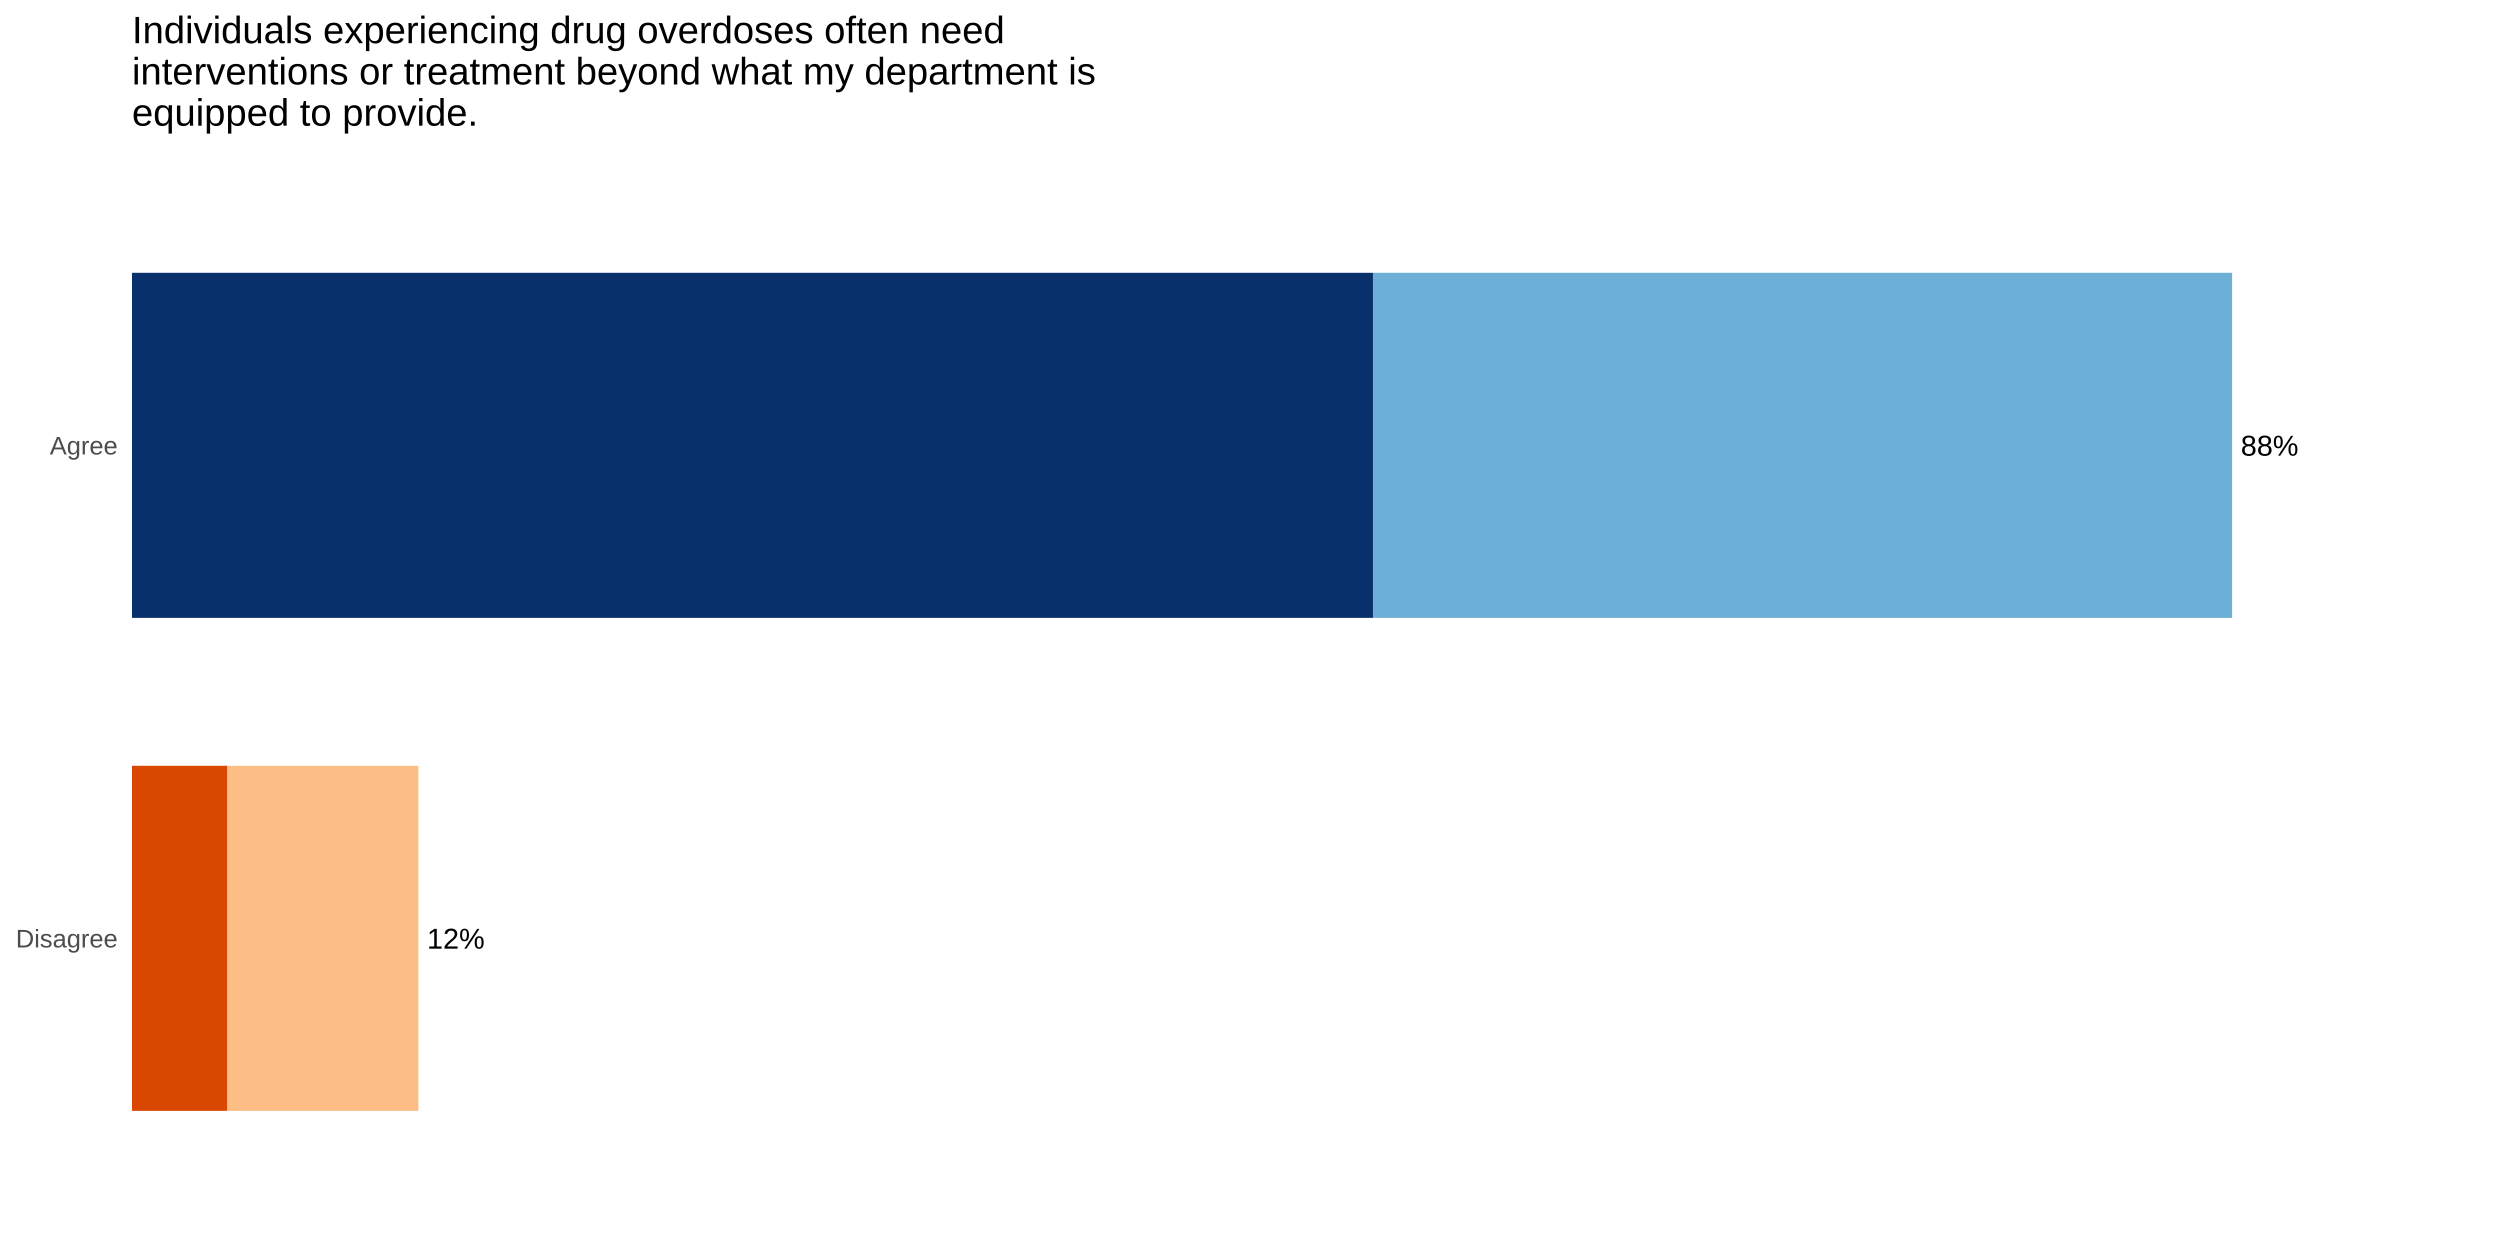
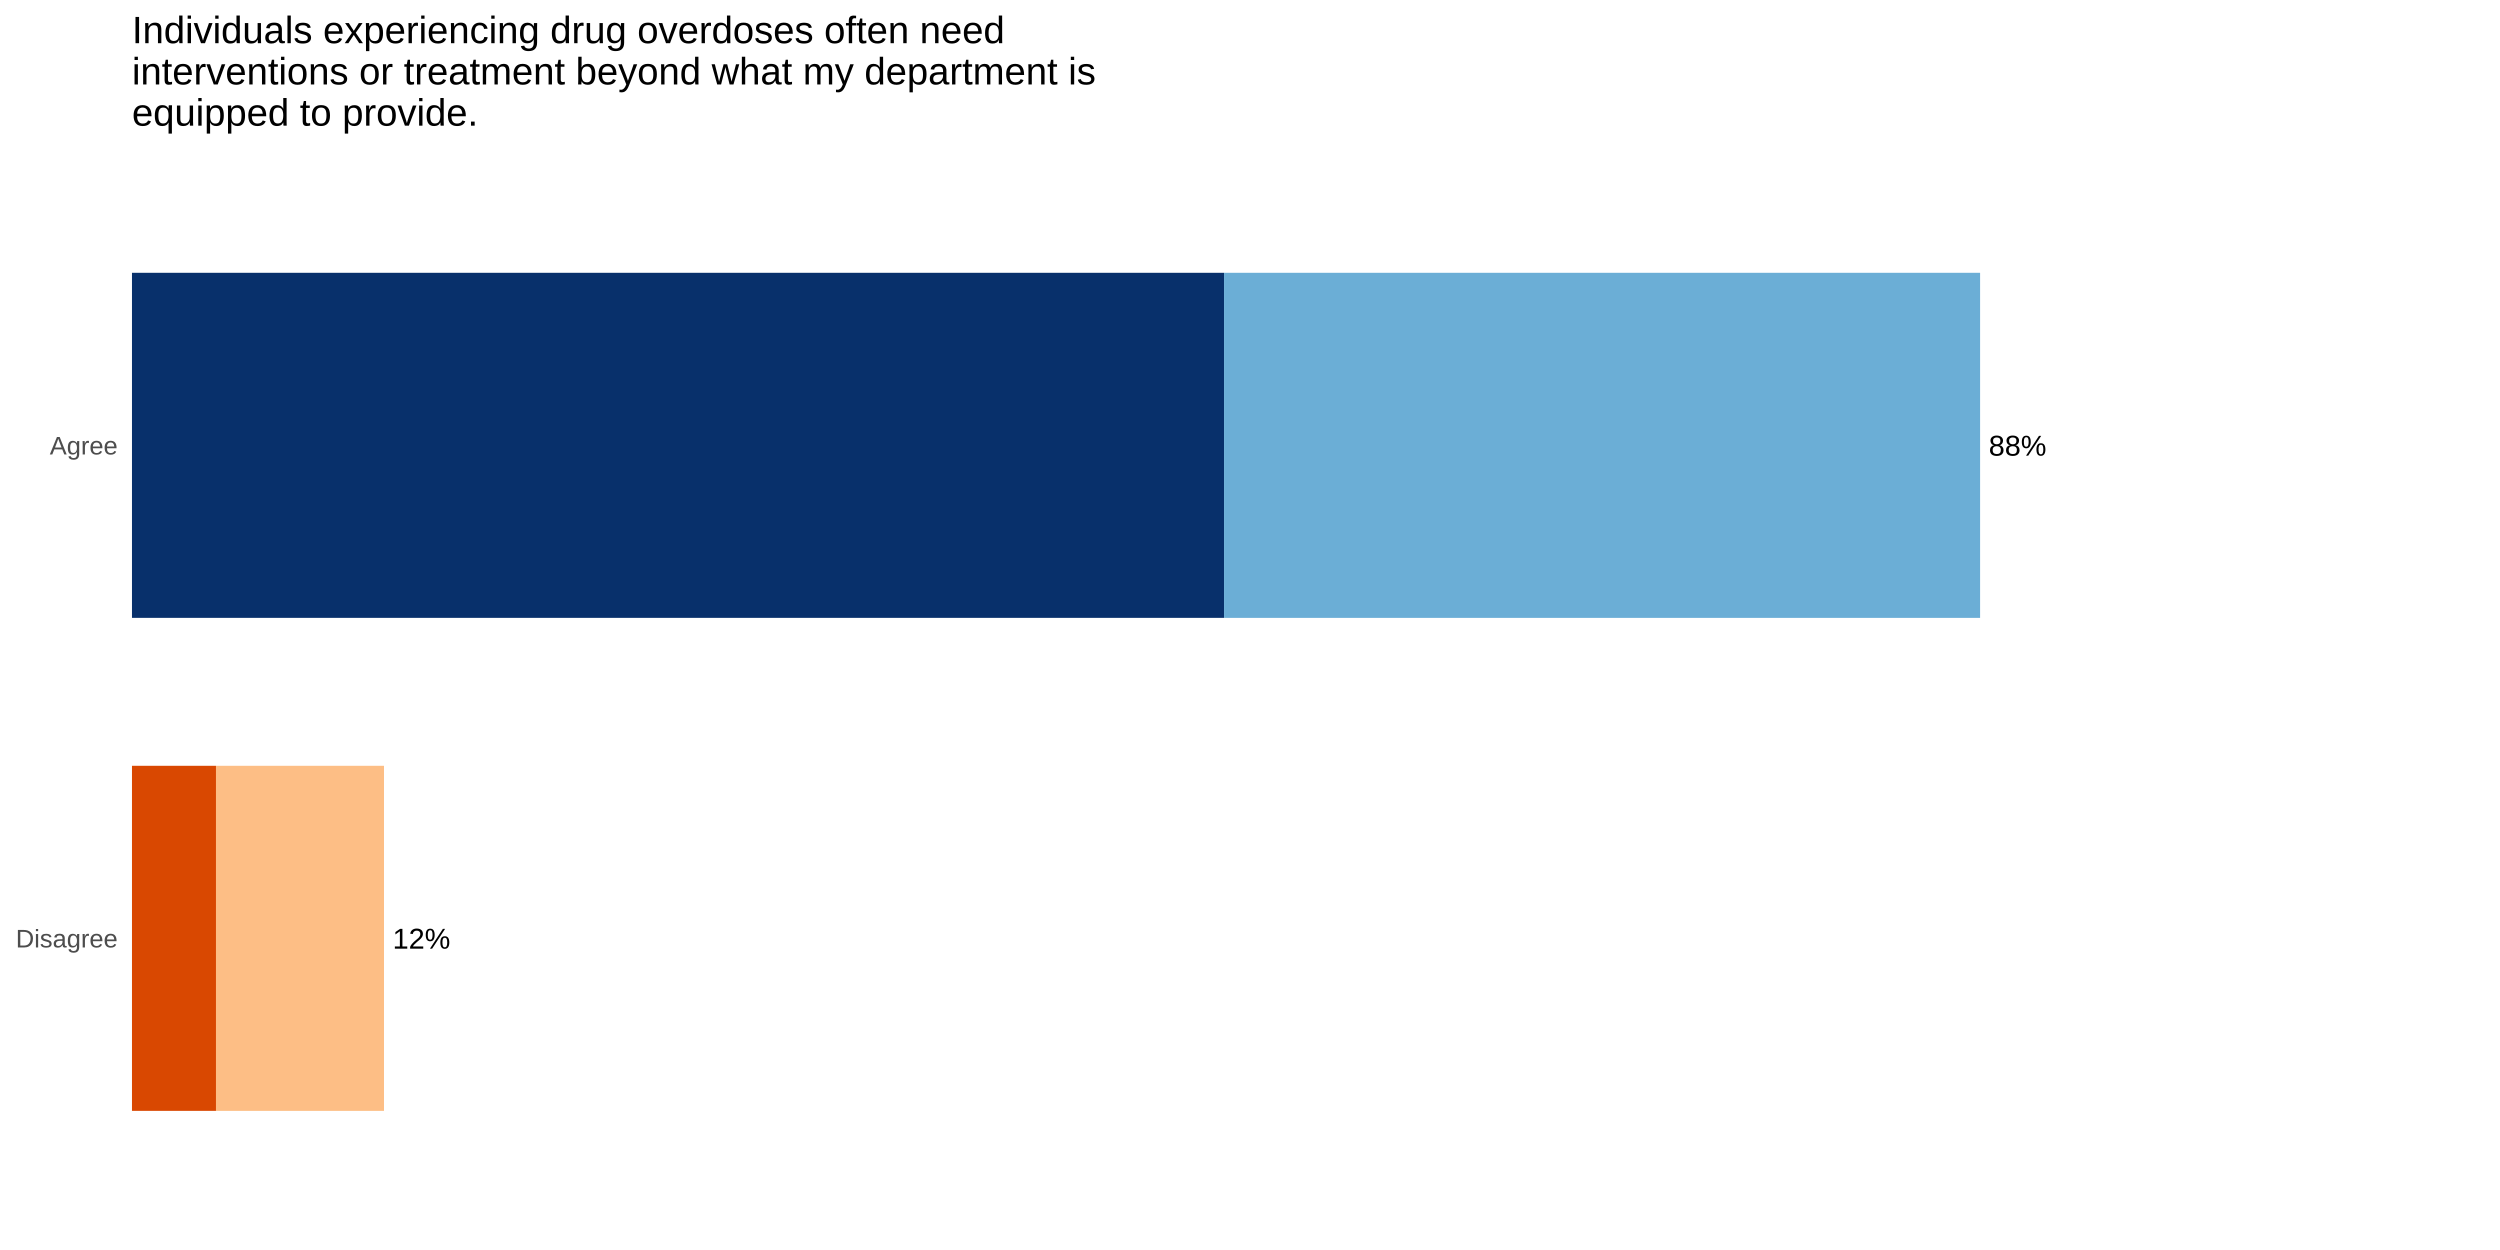
<svg xmlns="http://www.w3.org/2000/svg" width="864.00pt" height="432.00pt" viewBox="0 0 864.00 432.00">
  <g class="svglite">
    <defs>
      <style type="text/css">
    .svglite line, .svglite polyline, .svglite polygon, .svglite path, .svglite rect, .svglite circle {
      fill: none;
      stroke: #000000;
      stroke-linecap: round;
      stroke-linejoin: round;
      stroke-miterlimit: 10.00;
    }
    .svglite text {
      white-space: pre;
    }
    .svglite g.glyphgroup path {
      fill: inherit;
      stroke: none;
    }
  </style>
    </defs>
    <rect width="100%" height="100%" style="stroke: none; fill: #FFFFFF;" />
    <defs>
      <clipPath id="cpMC4wMHw4NjQuMDB8MC4wMHw0MzIuMDA=">
        <rect x="0.00" y="0.00" width="864.00" height="432.00" />
      </clipPath>
    </defs>
    <g clip-path="url(#cpMC4wMHw4NjQuMDB8MC4wMHw0MzIuMDA=)">
      <rect x="0.00" y="0" width="864.00" height="432.00" style="stroke-width: 1.07; stroke: none; fill: #FFFFFF;" />
    </g>
    <defs>
      <clipPath id="cpNDUuNjF8ODU4LjUyfDUxLjY5fDQyNi41Mg==">
        <rect x="45.61" y="51.69" width="812.91" height="374.83" />
      </clipPath>
    </defs>
    <g clip-path="url(#cpNDUuNjF8ODU4LjUyfDUxLjY5fDQyNi41Mg==)">
-       <rect x="45.61" y="94.28" width="428.89" height="119.26" style="stroke-width: 1.07; stroke: none; stroke-linecap: butt; stroke-linejoin: miter; fill: #08306B;" />
-       <rect x="474.50" y="94.28" width="296.92" height="119.26" style="stroke-width: 1.07; stroke: none; stroke-linecap: butt; stroke-linejoin: miter; fill: #6BAED6;" />
-       <rect x="45.61" y="264.66" width="32.99" height="119.26" style="stroke-width: 1.07; stroke: none; stroke-linecap: butt; stroke-linejoin: miter; fill: #D94801;" />
-       <rect x="78.61" y="264.66" width="65.98" height="119.26" style="stroke-width: 1.07; stroke: none; stroke-linecap: butt; stroke-linejoin: miter; fill: #FDBE85;" />
-       <text x="147.57" y="327.86" style="font-size: 9.96px; font-family: &quot;Arial&quot;;" textLength="19.91px" lengthAdjust="spacingAndGlyphs">12%</text>
-       <text x="774.41" y="157.48" style="font-size: 9.96px; font-family: &quot;Arial&quot;;" textLength="19.91px" lengthAdjust="spacingAndGlyphs">88%</text>
+       <rect x="45.61" y="94.28" width="377.42" height="119.26" style="stroke-width: 1.07; stroke: none; stroke-linecap: butt; stroke-linejoin: miter; fill: #08306B;" />
+       <rect x="423.03" y="94.28" width="261.29" height="119.26" style="stroke-width: 1.07; stroke: none; stroke-linecap: butt; stroke-linejoin: miter; fill: #6BAED6;" />
+       <rect x="45.61" y="264.66" width="29.03" height="119.26" style="stroke-width: 1.07; stroke: none; stroke-linecap: butt; stroke-linejoin: miter; fill: #D94801;" />
+       <rect x="74.65" y="264.66" width="58.06" height="119.26" style="stroke-width: 1.07; stroke: none; stroke-linecap: butt; stroke-linejoin: miter; fill: #FDBE85;" />
+       <text x="135.70" y="327.86" style="font-size: 9.96px; font-family: &quot;Arial&quot;;" textLength="19.91px" lengthAdjust="spacingAndGlyphs">12%</text>
+       <text x="687.31" y="157.48" style="font-size: 9.96px; font-family: &quot;Arial&quot;;" textLength="19.91px" lengthAdjust="spacingAndGlyphs">88%</text>
    </g>
    <g clip-path="url(#cpMC4wMHw4NjQuMDB8MC4wMHw0MzIuMDA=)">
      <text x="40.68" y="327.44" text-anchor="end" style="font-size: 8.80px;fill: #4D4D4D; font-family: &quot;Arial&quot;;" textLength="35.20px" lengthAdjust="spacingAndGlyphs">Disagree</text>
      <text x="40.68" y="157.07" text-anchor="end" style="font-size: 8.80px;fill: #4D4D4D; font-family: &quot;Arial&quot;;" textLength="23.47px" lengthAdjust="spacingAndGlyphs">Agree</text>
      <text x="45.61" y="14.93" style="font-size: 13.20px; font-family: &quot;Arial&quot;;" textLength="301.12px" lengthAdjust="spacingAndGlyphs">Individuals experiencing drug overdoses often need</text>
      <text x="45.61" y="29.18" style="font-size: 13.20px; font-family: &quot;Arial&quot;;" textLength="332.55px" lengthAdjust="spacingAndGlyphs">interventions or treatment beyond what my department is</text>
      <text x="45.61" y="43.44" style="font-size: 13.20px; font-family: &quot;Arial&quot;;" textLength="119.42px" lengthAdjust="spacingAndGlyphs">equipped to provide.</text>
    </g>
  </g>
</svg>
